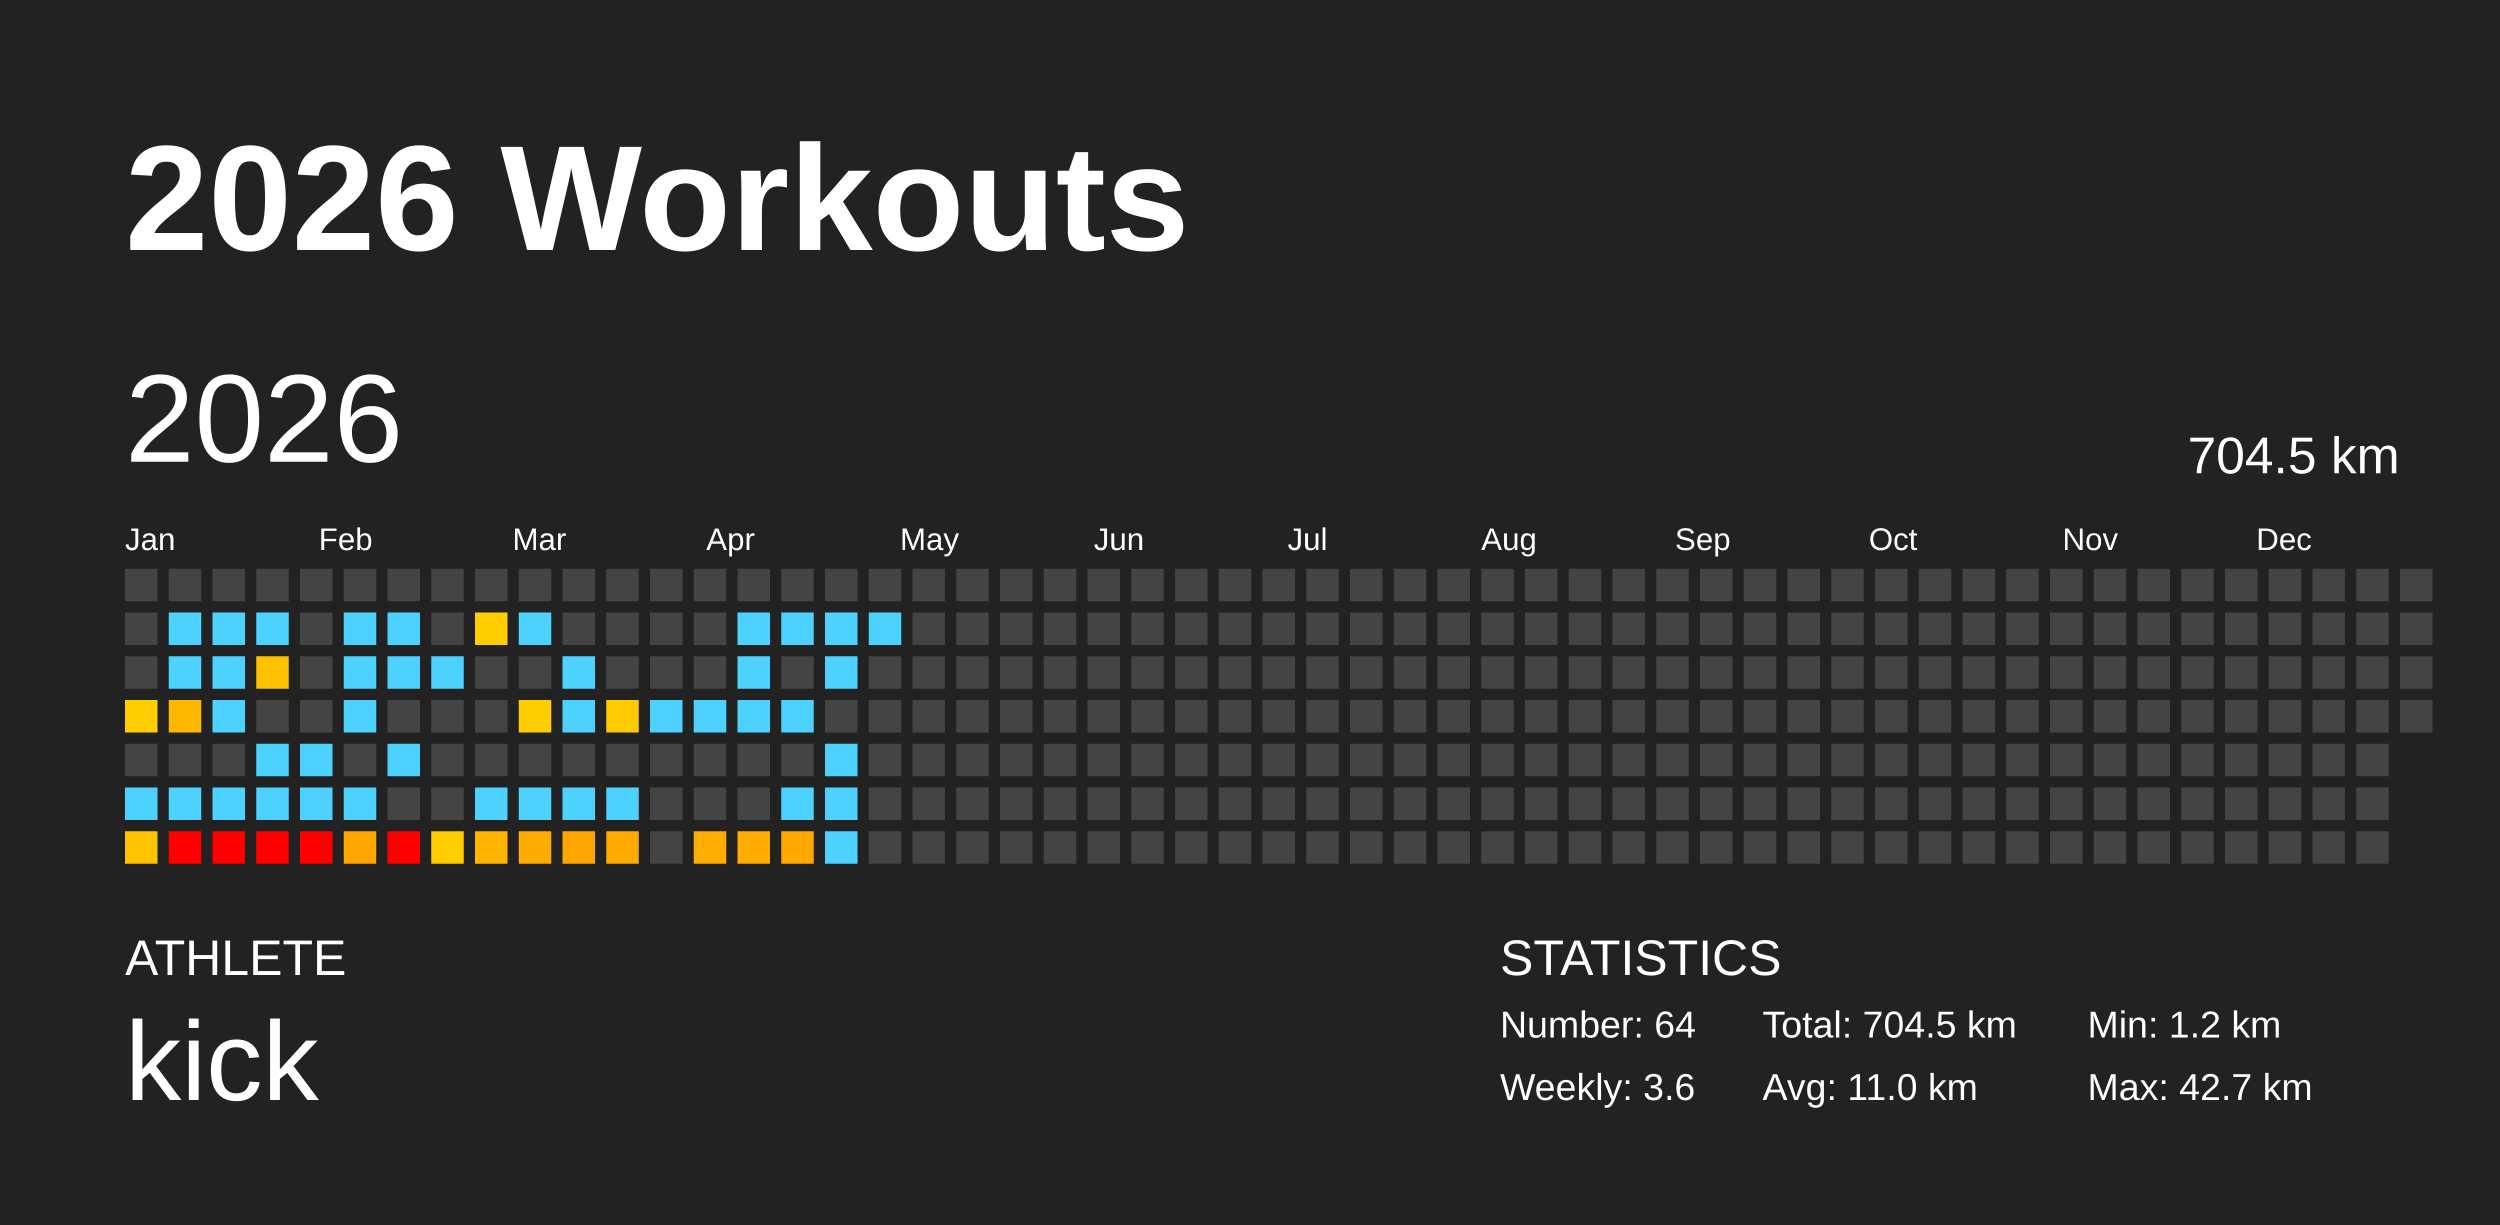
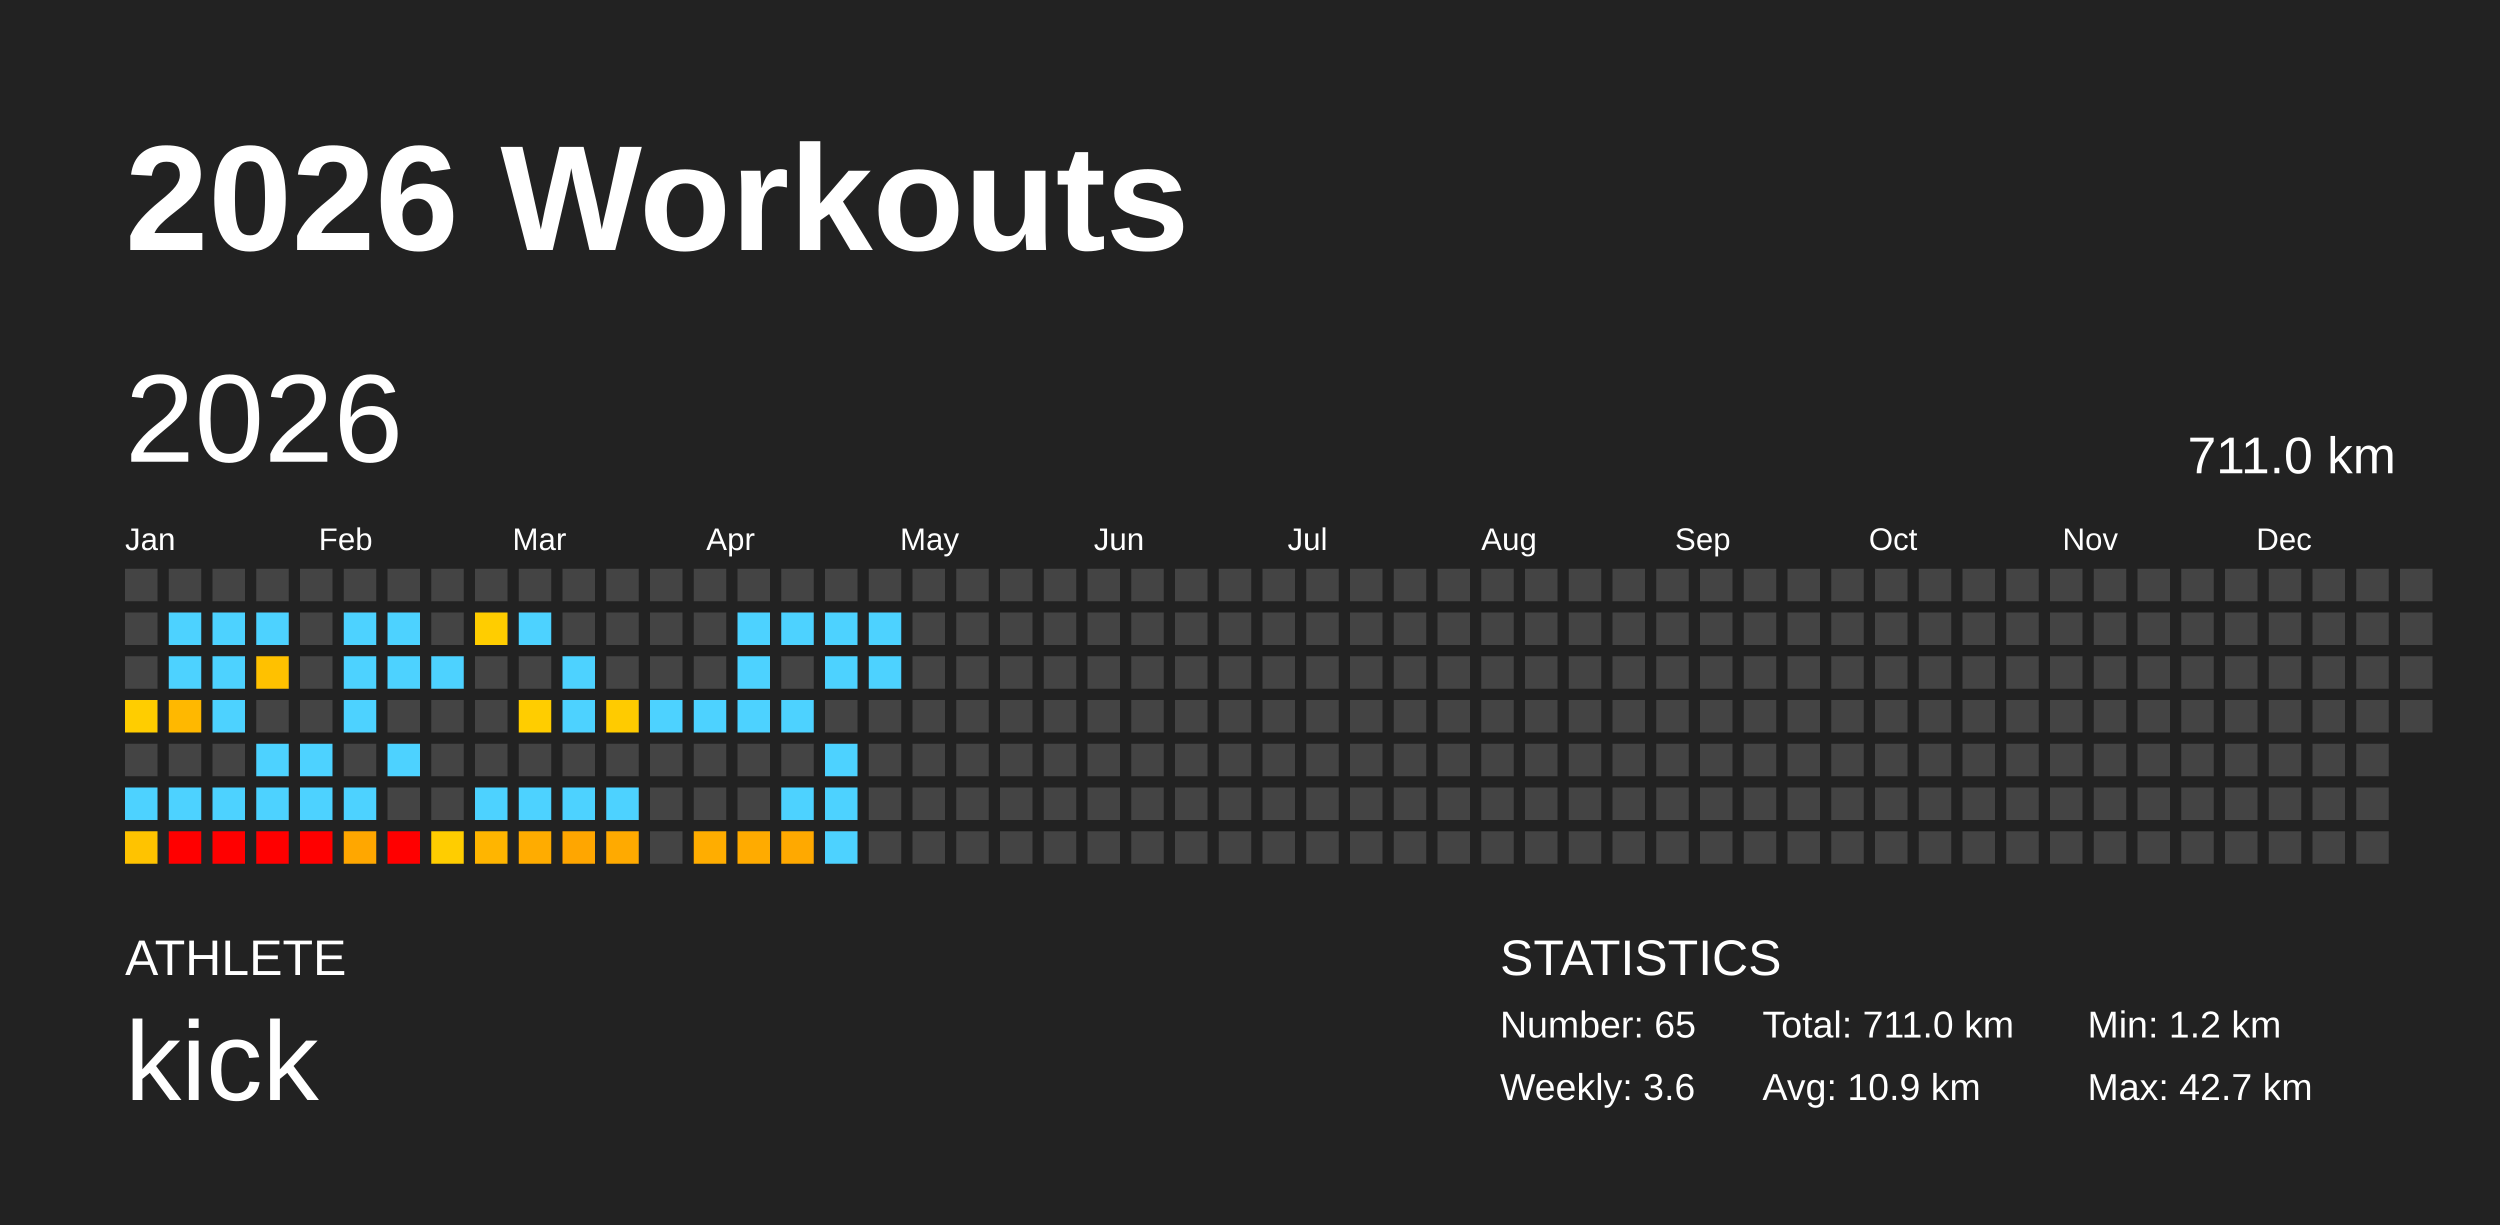
<svg xmlns="http://www.w3.org/2000/svg" baseProfile="full" height="98mm" version="1.1" viewBox="0,0,200,98" width="200mm">
  <defs />
  <rect fill="#222222" height="98" width="200" x="0" y="0" />
  <text fill="#FFFFFF" style="font-size:12px; font-family:Arial; font-weight:bold;" x="10" y="20">2026 Workouts</text>
  <text fill="#FFFFFF" style="font-size:4px; font-family:Arial" x="10" y="78">ATHLETE</text>
  <text fill="#FFFFFF" style="font-size:9px; font-family:Arial" x="10" y="88">kick</text>
  <text fill="#FFFFFF" style="font-size:4px; font-family:Arial" x="120" y="78">STATISTICS</text>
-   <text fill="#FFFFFF" style="font-size:3px; font-family:Arial" x="120" y="83">Number: 64</text>
+   <text fill="#FFFFFF" style="font-size:3px; font-family:Arial" x="120" y="83">Number: 65</text>
  <text fill="#FFFFFF" style="font-size:3px; font-family:Arial" x="120" y="88">Weekly: 3.6</text>
-   <text fill="#FFFFFF" style="font-size:3px; font-family:Arial" x="141" y="83">Total: 704.5 km</text>
-   <text fill="#FFFFFF" style="font-size:3px; font-family:Arial" x="141" y="88">Avg: 11.0 km</text>
+   <text fill="#FFFFFF" style="font-size:3px; font-family:Arial" x="141" y="83">Total: 711.0 km</text>
+   <text fill="#FFFFFF" style="font-size:3px; font-family:Arial" x="141" y="88">Avg: 10.9 km</text>
  <text fill="#FFFFFF" style="font-size:3px; font-family:Arial" x="167" y="83">Min: 1.2 km</text>
  <text fill="#FFFFFF" style="font-size:3px; font-family:Arial" x="167" y="88">Max: 42.7 km</text>
  <text dominant-baseline="hanging" fill="#FFFFFF" style="font-size:10.0px; font-family:Arial;" x="10" y="30">2026</text>
-   <text dominant-baseline="hanging" fill="#FFFFFF" style="font-size:4.125px; font-family:Arial;" x="175" y="35">704.5 km</text>
+   <text dominant-baseline="hanging" fill="#FFFFFF" style="font-size:4.125px; font-family:Arial;" x="175" y="35">711.0 km</text>
  <text fill="#FFFFFF" style="font-size:2.5px; font-family:Arial" x="10.0" y="44">Jan</text>
  <text fill="#FFFFFF" style="font-size:2.5px; font-family:Arial" x="25.5" y="44">Feb</text>
  <text fill="#FFFFFF" style="font-size:2.5px; font-family:Arial" x="41.0" y="44">Mar</text>
  <text fill="#FFFFFF" style="font-size:2.5px; font-family:Arial" x="56.5" y="44">Apr</text>
  <text fill="#FFFFFF" style="font-size:2.5px; font-family:Arial" x="72.0" y="44">May</text>
  <text fill="#FFFFFF" style="font-size:2.5px; font-family:Arial" x="87.5" y="44">Jun</text>
  <text fill="#FFFFFF" style="font-size:2.5px; font-family:Arial" x="103.0" y="44">Jul</text>
  <text fill="#FFFFFF" style="font-size:2.5px; font-family:Arial" x="118.5" y="44">Aug</text>
  <text fill="#FFFFFF" style="font-size:2.5px; font-family:Arial" x="134.0" y="44">Sep</text>
  <text fill="#FFFFFF" style="font-size:2.5px; font-family:Arial" x="149.5" y="44">Oct</text>
  <text fill="#FFFFFF" style="font-size:2.5px; font-family:Arial" x="165.0" y="44">Nov</text>
  <text fill="#FFFFFF" style="font-size:2.5px; font-family:Arial" x="180.5" y="44">Dec</text>
  <rect fill="#444444" height="2.6" width="2.6" x="10.0" y="45.5" />
  <rect fill="#444444" height="2.6" width="2.6" x="10.0" y="49.0" />
  <rect fill="#444444" height="2.6" width="2.6" x="10.0" y="52.5" />
  <rect fill="#ffcd00" height="2.6" width="2.6" x="10.0" y="56.0" />
  <rect fill="#444444" height="2.6" width="2.6" x="10.0" y="59.5" />
  <rect fill="#4dd2ff" height="2.6" width="2.6" x="10.0" y="63.0" />
  <rect fill="#ffc300" height="2.6" width="2.6" x="10.0" y="66.5" />
  <rect fill="#444444" height="2.6" width="2.6" x="13.5" y="45.5" />
  <rect fill="#4dd2ff" height="2.6" width="2.6" x="13.5" y="49.0" />
  <rect fill="#4dd2ff" height="2.6" width="2.6" x="13.5" y="52.5" />
  <rect fill="#ffb800" height="2.6" width="2.6" x="13.5" y="56.0" />
  <rect fill="#444444" height="2.6" width="2.6" x="13.5" y="59.5" />
  <rect fill="#4dd2ff" height="2.6" width="2.6" x="13.5" y="63.0" />
  <rect fill="red" height="2.6" width="2.6" x="13.5" y="66.5" />
  <rect fill="#444444" height="2.6" width="2.6" x="17.0" y="45.5" />
  <rect fill="#4dd2ff" height="2.6" width="2.6" x="17.0" y="49.0" />
  <rect fill="#4dd2ff" height="2.6" width="2.6" x="17.0" y="52.5" />
  <rect fill="#4dd2ff" height="2.6" width="2.6" x="17.0" y="56.0" />
  <rect fill="#444444" height="2.6" width="2.6" x="17.0" y="59.5" />
  <rect fill="#4dd2ff" height="2.6" width="2.6" x="17.0" y="63.0" />
  <rect fill="red" height="2.6" width="2.6" x="17.0" y="66.5" />
  <rect fill="#444444" height="2.6" width="2.6" x="20.5" y="45.5" />
  <rect fill="#4dd2ff" height="2.6" width="2.6" x="20.5" y="49.0" />
  <rect fill="#ffc100" height="2.6" width="2.6" x="20.5" y="52.5" />
  <rect fill="#444444" height="2.6" width="2.6" x="20.5" y="56.0" />
  <rect fill="#4dd2ff" height="2.6" width="2.6" x="20.5" y="59.5" />
  <rect fill="#4dd2ff" height="2.6" width="2.6" x="20.5" y="63.0" />
  <rect fill="red" height="2.6" width="2.6" x="20.5" y="66.5" />
  <rect fill="#444444" height="2.6" width="2.6" x="24.0" y="45.5" />
  <rect fill="#444444" height="2.6" width="2.6" x="24.0" y="49.0" />
  <rect fill="#444444" height="2.6" width="2.6" x="24.0" y="52.5" />
  <rect fill="#444444" height="2.6" width="2.6" x="24.0" y="56.0" />
  <rect fill="#4dd2ff" height="2.6" width="2.6" x="24.0" y="59.5" />
  <rect fill="#4dd2ff" height="2.6" width="2.6" x="24.0" y="63.0" />
  <rect fill="red" height="2.6" width="2.6" x="24.0" y="66.5" />
  <rect fill="#444444" height="2.6" width="2.6" x="27.5" y="45.5" />
  <rect fill="#4dd2ff" height="2.6" width="2.6" x="27.5" y="49.0" />
  <rect fill="#4dd2ff" height="2.6" width="2.6" x="27.5" y="52.5" />
  <rect fill="#4dd2ff" height="2.6" width="2.6" x="27.5" y="56.0" />
  <rect fill="#444444" height="2.6" width="2.6" x="27.5" y="59.5" />
  <rect fill="#4dd2ff" height="2.6" width="2.6" x="27.5" y="63.0" />
  <rect fill="#ffa700" height="2.6" width="2.6" x="27.5" y="66.5" />
  <rect fill="#444444" height="2.6" width="2.6" x="31.0" y="45.5" />
  <rect fill="#4dd2ff" height="2.6" width="2.6" x="31.0" y="49.0" />
  <rect fill="#4dd2ff" height="2.6" width="2.6" x="31.0" y="52.5" />
  <rect fill="#444444" height="2.6" width="2.6" x="31.0" y="56.0" />
  <rect fill="#4dd2ff" height="2.6" width="2.6" x="31.0" y="59.5" />
  <rect fill="#444444" height="2.6" width="2.6" x="31.0" y="63.0" />
  <rect fill="red" height="2.6" width="2.6" x="31.0" y="66.5" />
  <rect fill="#444444" height="2.6" width="2.6" x="34.5" y="45.5" />
  <rect fill="#444444" height="2.6" width="2.6" x="34.5" y="49.0" />
  <rect fill="#4dd2ff" height="2.6" width="2.6" x="34.5" y="52.5" />
  <rect fill="#444444" height="2.6" width="2.6" x="34.5" y="56.0" />
  <rect fill="#444444" height="2.6" width="2.6" x="34.5" y="59.5" />
  <rect fill="#444444" height="2.6" width="2.6" x="34.5" y="63.0" />
  <rect fill="#ffcd00" height="2.6" width="2.6" x="34.5" y="66.5" />
  <rect fill="#444444" height="2.6" width="2.6" x="38.0" y="45.5" />
  <rect fill="#ffcd00" height="2.6" width="2.6" x="38.0" y="49.0" />
  <rect fill="#444444" height="2.6" width="2.6" x="38.0" y="52.5" />
  <rect fill="#444444" height="2.6" width="2.6" x="38.0" y="56.0" />
  <rect fill="#444444" height="2.6" width="2.6" x="38.0" y="59.5" />
  <rect fill="#4dd2ff" height="2.6" width="2.6" x="38.0" y="63.0" />
  <rect fill="#ffb500" height="2.6" width="2.6" x="38.0" y="66.5" />
  <rect fill="#444444" height="2.6" width="2.6" x="41.5" y="45.5" />
  <rect fill="#4dd2ff" height="2.6" width="2.6" x="41.5" y="49.0" />
  <rect fill="#444444" height="2.6" width="2.6" x="41.5" y="52.5" />
  <rect fill="#ffcd00" height="2.6" width="2.6" x="41.5" y="56.0" />
  <rect fill="#444444" height="2.6" width="2.6" x="41.5" y="59.5" />
  <rect fill="#4dd2ff" height="2.6" width="2.6" x="41.5" y="63.0" />
  <rect fill="#ffac00" height="2.6" width="2.6" x="41.5" y="66.5" />
  <rect fill="#444444" height="2.6" width="2.6" x="45.0" y="45.5" />
  <rect fill="#444444" height="2.6" width="2.6" x="45.0" y="49.0" />
  <rect fill="#4dd2ff" height="2.6" width="2.6" x="45.0" y="52.5" />
  <rect fill="#4dd2ff" height="2.6" width="2.6" x="45.0" y="56.0" />
  <rect fill="#444444" height="2.6" width="2.6" x="45.0" y="59.5" />
  <rect fill="#4dd2ff" height="2.6" width="2.6" x="45.0" y="63.0" />
  <rect fill="#ffa600" height="2.6" width="2.6" x="45.0" y="66.5" />
  <rect fill="#444444" height="2.6" width="2.6" x="48.5" y="45.5" />
  <rect fill="#444444" height="2.6" width="2.6" x="48.5" y="49.0" />
  <rect fill="#444444" height="2.6" width="2.6" x="48.5" y="52.5" />
  <rect fill="#ffcb00" height="2.6" width="2.6" x="48.5" y="56.0" />
  <rect fill="#444444" height="2.6" width="2.6" x="48.5" y="59.5" />
  <rect fill="#4dd2ff" height="2.6" width="2.6" x="48.5" y="63.0" />
  <rect fill="#ffaa00" height="2.6" width="2.6" x="48.5" y="66.5" />
  <rect fill="#444444" height="2.6" width="2.6" x="52.0" y="45.5" />
  <rect fill="#444444" height="2.6" width="2.6" x="52.0" y="49.0" />
  <rect fill="#444444" height="2.6" width="2.6" x="52.0" y="52.5" />
  <rect fill="#4dd2ff" height="2.6" width="2.6" x="52.0" y="56.0" />
  <rect fill="#444444" height="2.6" width="2.6" x="52.0" y="59.5" />
  <rect fill="#444444" height="2.6" width="2.6" x="52.0" y="63.0" />
  <rect fill="#444444" height="2.6" width="2.6" x="52.0" y="66.5" />
  <rect fill="#444444" height="2.6" width="2.6" x="55.5" y="45.5" />
  <rect fill="#444444" height="2.6" width="2.6" x="55.5" y="49.0" />
  <rect fill="#444444" height="2.6" width="2.6" x="55.5" y="52.5" />
  <rect fill="#4dd2ff" height="2.6" width="2.6" x="55.5" y="56.0" />
  <rect fill="#444444" height="2.6" width="2.6" x="55.5" y="59.5" />
  <rect fill="#444444" height="2.6" width="2.6" x="55.5" y="63.0" />
  <rect fill="#ffad00" height="2.6" width="2.6" x="55.5" y="66.5" />
  <rect fill="#444444" height="2.6" width="2.6" x="59.0" y="45.5" />
  <rect fill="#4dd2ff" height="2.6" width="2.6" x="59.0" y="49.0" />
  <rect fill="#4dd2ff" height="2.6" width="2.6" x="59.0" y="52.5" />
  <rect fill="#4dd2ff" height="2.6" width="2.6" x="59.0" y="56.0" />
  <rect fill="#444444" height="2.6" width="2.6" x="59.0" y="59.5" />
  <rect fill="#444444" height="2.6" width="2.6" x="59.0" y="63.0" />
  <rect fill="#ffab00" height="2.6" width="2.6" x="59.0" y="66.5" />
  <rect fill="#444444" height="2.6" width="2.6" x="62.5" y="45.5" />
  <rect fill="#4dd2ff" height="2.6" width="2.6" x="62.5" y="49.0" />
  <rect fill="#444444" height="2.6" width="2.6" x="62.5" y="52.5" />
  <rect fill="#4dd2ff" height="2.6" width="2.6" x="62.5" y="56.0" />
  <rect fill="#444444" height="2.6" width="2.6" x="62.5" y="59.5" />
  <rect fill="#4dd2ff" height="2.6" width="2.6" x="62.5" y="63.0" />
  <rect fill="#ffa900" height="2.6" width="2.6" x="62.5" y="66.5" />
  <rect fill="#444444" height="2.6" width="2.6" x="66.0" y="45.5" />
  <rect fill="#4dd2ff" height="2.6" width="2.6" x="66.0" y="49.0" />
  <rect fill="#4dd2ff" height="2.6" width="2.6" x="66.0" y="52.5" />
  <rect fill="#444444" height="2.6" width="2.6" x="66.0" y="56.0" />
  <rect fill="#4dd2ff" height="2.6" width="2.6" x="66.0" y="59.5" />
  <rect fill="#4dd2ff" height="2.6" width="2.6" x="66.0" y="63.0" />
  <rect fill="#4dd2ff" height="2.6" width="2.6" x="66.0" y="66.5" />
  <rect fill="#444444" height="2.6" width="2.6" x="69.5" y="45.5" />
  <rect fill="#4dd2ff" height="2.6" width="2.6" x="69.5" y="49.0" />
-   <rect fill="#444444" height="2.6" width="2.6" x="69.5" y="52.5" />
+   <rect fill="#4dd2ff" height="2.6" width="2.6" x="69.5" y="52.5" />
  <rect fill="#444444" height="2.6" width="2.6" x="69.5" y="56.0" />
  <rect fill="#444444" height="2.6" width="2.6" x="69.5" y="59.5" />
  <rect fill="#444444" height="2.6" width="2.6" x="69.5" y="63.0" />
  <rect fill="#444444" height="2.6" width="2.6" x="69.5" y="66.5" />
  <rect fill="#444444" height="2.6" width="2.6" x="73.0" y="45.5" />
  <rect fill="#444444" height="2.6" width="2.6" x="73.0" y="49.0" />
  <rect fill="#444444" height="2.6" width="2.6" x="73.0" y="52.5" />
  <rect fill="#444444" height="2.6" width="2.6" x="73.0" y="56.0" />
  <rect fill="#444444" height="2.6" width="2.6" x="73.0" y="59.5" />
  <rect fill="#444444" height="2.6" width="2.6" x="73.0" y="63.0" />
  <rect fill="#444444" height="2.6" width="2.6" x="73.0" y="66.5" />
  <rect fill="#444444" height="2.6" width="2.6" x="76.5" y="45.5" />
  <rect fill="#444444" height="2.6" width="2.6" x="76.5" y="49.0" />
  <rect fill="#444444" height="2.6" width="2.6" x="76.5" y="52.5" />
  <rect fill="#444444" height="2.6" width="2.6" x="76.5" y="56.0" />
  <rect fill="#444444" height="2.6" width="2.6" x="76.5" y="59.5" />
  <rect fill="#444444" height="2.6" width="2.6" x="76.5" y="63.0" />
  <rect fill="#444444" height="2.6" width="2.6" x="76.5" y="66.5" />
  <rect fill="#444444" height="2.6" width="2.6" x="80.0" y="45.5" />
  <rect fill="#444444" height="2.6" width="2.6" x="80.0" y="49.0" />
  <rect fill="#444444" height="2.6" width="2.6" x="80.0" y="52.5" />
  <rect fill="#444444" height="2.6" width="2.6" x="80.0" y="56.0" />
  <rect fill="#444444" height="2.6" width="2.6" x="80.0" y="59.5" />
  <rect fill="#444444" height="2.6" width="2.6" x="80.0" y="63.0" />
  <rect fill="#444444" height="2.6" width="2.6" x="80.0" y="66.5" />
  <rect fill="#444444" height="2.6" width="2.6" x="83.5" y="45.5" />
  <rect fill="#444444" height="2.6" width="2.6" x="83.5" y="49.0" />
  <rect fill="#444444" height="2.6" width="2.6" x="83.5" y="52.5" />
  <rect fill="#444444" height="2.6" width="2.6" x="83.5" y="56.0" />
  <rect fill="#444444" height="2.6" width="2.6" x="83.5" y="59.5" />
  <rect fill="#444444" height="2.6" width="2.6" x="83.5" y="63.0" />
  <rect fill="#444444" height="2.6" width="2.6" x="83.5" y="66.5" />
  <rect fill="#444444" height="2.6" width="2.6" x="87.0" y="45.5" />
  <rect fill="#444444" height="2.6" width="2.6" x="87.0" y="49.0" />
  <rect fill="#444444" height="2.6" width="2.6" x="87.0" y="52.5" />
  <rect fill="#444444" height="2.6" width="2.6" x="87.0" y="56.0" />
  <rect fill="#444444" height="2.6" width="2.6" x="87.0" y="59.5" />
  <rect fill="#444444" height="2.6" width="2.6" x="87.0" y="63.0" />
  <rect fill="#444444" height="2.6" width="2.6" x="87.0" y="66.5" />
  <rect fill="#444444" height="2.6" width="2.6" x="90.5" y="45.5" />
  <rect fill="#444444" height="2.6" width="2.6" x="90.5" y="49.0" />
  <rect fill="#444444" height="2.6" width="2.6" x="90.5" y="52.5" />
  <rect fill="#444444" height="2.6" width="2.6" x="90.5" y="56.0" />
  <rect fill="#444444" height="2.6" width="2.6" x="90.5" y="59.5" />
  <rect fill="#444444" height="2.6" width="2.6" x="90.5" y="63.0" />
  <rect fill="#444444" height="2.6" width="2.6" x="90.5" y="66.5" />
  <rect fill="#444444" height="2.6" width="2.6" x="94.0" y="45.5" />
  <rect fill="#444444" height="2.6" width="2.6" x="94.0" y="49.0" />
  <rect fill="#444444" height="2.6" width="2.6" x="94.0" y="52.5" />
  <rect fill="#444444" height="2.6" width="2.6" x="94.0" y="56.0" />
  <rect fill="#444444" height="2.6" width="2.6" x="94.0" y="59.5" />
  <rect fill="#444444" height="2.6" width="2.6" x="94.0" y="63.0" />
  <rect fill="#444444" height="2.6" width="2.6" x="94.0" y="66.5" />
  <rect fill="#444444" height="2.6" width="2.6" x="97.5" y="45.5" />
  <rect fill="#444444" height="2.6" width="2.6" x="97.5" y="49.0" />
  <rect fill="#444444" height="2.6" width="2.6" x="97.5" y="52.5" />
  <rect fill="#444444" height="2.6" width="2.6" x="97.5" y="56.0" />
  <rect fill="#444444" height="2.6" width="2.6" x="97.5" y="59.5" />
  <rect fill="#444444" height="2.6" width="2.6" x="97.5" y="63.0" />
  <rect fill="#444444" height="2.6" width="2.6" x="97.5" y="66.5" />
  <rect fill="#444444" height="2.6" width="2.6" x="101.0" y="45.5" />
  <rect fill="#444444" height="2.6" width="2.6" x="101.0" y="49.0" />
  <rect fill="#444444" height="2.6" width="2.6" x="101.0" y="52.5" />
  <rect fill="#444444" height="2.6" width="2.6" x="101.0" y="56.0" />
  <rect fill="#444444" height="2.6" width="2.6" x="101.0" y="59.5" />
  <rect fill="#444444" height="2.6" width="2.6" x="101.0" y="63.0" />
  <rect fill="#444444" height="2.6" width="2.6" x="101.0" y="66.5" />
  <rect fill="#444444" height="2.6" width="2.6" x="104.5" y="45.5" />
  <rect fill="#444444" height="2.6" width="2.6" x="104.5" y="49.0" />
  <rect fill="#444444" height="2.6" width="2.6" x="104.5" y="52.5" />
  <rect fill="#444444" height="2.6" width="2.6" x="104.5" y="56.0" />
  <rect fill="#444444" height="2.6" width="2.6" x="104.5" y="59.5" />
  <rect fill="#444444" height="2.6" width="2.6" x="104.5" y="63.0" />
  <rect fill="#444444" height="2.6" width="2.6" x="104.5" y="66.5" />
  <rect fill="#444444" height="2.6" width="2.6" x="108.0" y="45.5" />
  <rect fill="#444444" height="2.6" width="2.6" x="108.0" y="49.0" />
  <rect fill="#444444" height="2.6" width="2.6" x="108.0" y="52.5" />
  <rect fill="#444444" height="2.6" width="2.6" x="108.0" y="56.0" />
  <rect fill="#444444" height="2.6" width="2.6" x="108.0" y="59.5" />
  <rect fill="#444444" height="2.6" width="2.6" x="108.0" y="63.0" />
  <rect fill="#444444" height="2.6" width="2.6" x="108.0" y="66.5" />
  <rect fill="#444444" height="2.6" width="2.6" x="111.5" y="45.5" />
  <rect fill="#444444" height="2.6" width="2.6" x="111.5" y="49.0" />
  <rect fill="#444444" height="2.6" width="2.6" x="111.5" y="52.5" />
  <rect fill="#444444" height="2.6" width="2.6" x="111.5" y="56.0" />
  <rect fill="#444444" height="2.6" width="2.6" x="111.5" y="59.5" />
  <rect fill="#444444" height="2.6" width="2.6" x="111.5" y="63.0" />
  <rect fill="#444444" height="2.6" width="2.6" x="111.5" y="66.5" />
  <rect fill="#444444" height="2.6" width="2.6" x="115.0" y="45.5" />
  <rect fill="#444444" height="2.6" width="2.6" x="115.0" y="49.0" />
  <rect fill="#444444" height="2.6" width="2.6" x="115.0" y="52.5" />
  <rect fill="#444444" height="2.6" width="2.6" x="115.0" y="56.0" />
  <rect fill="#444444" height="2.6" width="2.6" x="115.0" y="59.5" />
  <rect fill="#444444" height="2.6" width="2.6" x="115.0" y="63.0" />
  <rect fill="#444444" height="2.6" width="2.6" x="115.0" y="66.5" />
  <rect fill="#444444" height="2.6" width="2.6" x="118.5" y="45.5" />
  <rect fill="#444444" height="2.6" width="2.6" x="118.5" y="49.0" />
  <rect fill="#444444" height="2.6" width="2.6" x="118.5" y="52.5" />
  <rect fill="#444444" height="2.6" width="2.6" x="118.5" y="56.0" />
  <rect fill="#444444" height="2.6" width="2.6" x="118.5" y="59.5" />
  <rect fill="#444444" height="2.6" width="2.6" x="118.5" y="63.0" />
  <rect fill="#444444" height="2.6" width="2.6" x="118.5" y="66.5" />
  <rect fill="#444444" height="2.6" width="2.6" x="122.0" y="45.5" />
  <rect fill="#444444" height="2.6" width="2.6" x="122.0" y="49.0" />
  <rect fill="#444444" height="2.6" width="2.6" x="122.0" y="52.5" />
  <rect fill="#444444" height="2.6" width="2.6" x="122.0" y="56.0" />
  <rect fill="#444444" height="2.6" width="2.6" x="122.0" y="59.5" />
  <rect fill="#444444" height="2.6" width="2.6" x="122.0" y="63.0" />
  <rect fill="#444444" height="2.6" width="2.6" x="122.0" y="66.5" />
  <rect fill="#444444" height="2.6" width="2.6" x="125.5" y="45.5" />
  <rect fill="#444444" height="2.6" width="2.6" x="125.5" y="49.0" />
  <rect fill="#444444" height="2.6" width="2.6" x="125.5" y="52.5" />
  <rect fill="#444444" height="2.6" width="2.6" x="125.5" y="56.0" />
  <rect fill="#444444" height="2.6" width="2.6" x="125.5" y="59.5" />
  <rect fill="#444444" height="2.6" width="2.6" x="125.5" y="63.0" />
  <rect fill="#444444" height="2.6" width="2.6" x="125.5" y="66.5" />
  <rect fill="#444444" height="2.6" width="2.6" x="129.0" y="45.5" />
  <rect fill="#444444" height="2.6" width="2.6" x="129.0" y="49.0" />
  <rect fill="#444444" height="2.6" width="2.6" x="129.0" y="52.5" />
  <rect fill="#444444" height="2.6" width="2.6" x="129.0" y="56.0" />
  <rect fill="#444444" height="2.6" width="2.6" x="129.0" y="59.5" />
  <rect fill="#444444" height="2.6" width="2.6" x="129.0" y="63.0" />
  <rect fill="#444444" height="2.6" width="2.6" x="129.0" y="66.5" />
  <rect fill="#444444" height="2.6" width="2.6" x="132.5" y="45.5" />
  <rect fill="#444444" height="2.6" width="2.6" x="132.5" y="49.0" />
  <rect fill="#444444" height="2.6" width="2.6" x="132.5" y="52.5" />
  <rect fill="#444444" height="2.6" width="2.6" x="132.5" y="56.0" />
  <rect fill="#444444" height="2.6" width="2.6" x="132.5" y="59.5" />
  <rect fill="#444444" height="2.6" width="2.6" x="132.5" y="63.0" />
  <rect fill="#444444" height="2.6" width="2.6" x="132.5" y="66.5" />
  <rect fill="#444444" height="2.6" width="2.6" x="136.0" y="45.5" />
  <rect fill="#444444" height="2.6" width="2.6" x="136.0" y="49.0" />
  <rect fill="#444444" height="2.6" width="2.6" x="136.0" y="52.5" />
  <rect fill="#444444" height="2.6" width="2.6" x="136.0" y="56.0" />
  <rect fill="#444444" height="2.6" width="2.6" x="136.0" y="59.5" />
  <rect fill="#444444" height="2.6" width="2.6" x="136.0" y="63.0" />
  <rect fill="#444444" height="2.6" width="2.6" x="136.0" y="66.5" />
  <rect fill="#444444" height="2.6" width="2.6" x="139.5" y="45.5" />
  <rect fill="#444444" height="2.6" width="2.6" x="139.5" y="49.0" />
  <rect fill="#444444" height="2.6" width="2.6" x="139.5" y="52.5" />
  <rect fill="#444444" height="2.6" width="2.6" x="139.5" y="56.0" />
  <rect fill="#444444" height="2.6" width="2.6" x="139.5" y="59.5" />
  <rect fill="#444444" height="2.6" width="2.6" x="139.5" y="63.0" />
  <rect fill="#444444" height="2.6" width="2.6" x="139.5" y="66.5" />
  <rect fill="#444444" height="2.6" width="2.6" x="143.0" y="45.5" />
  <rect fill="#444444" height="2.6" width="2.6" x="143.0" y="49.0" />
  <rect fill="#444444" height="2.6" width="2.6" x="143.0" y="52.5" />
  <rect fill="#444444" height="2.6" width="2.6" x="143.0" y="56.0" />
  <rect fill="#444444" height="2.6" width="2.6" x="143.0" y="59.5" />
  <rect fill="#444444" height="2.6" width="2.6" x="143.0" y="63.0" />
  <rect fill="#444444" height="2.6" width="2.6" x="143.0" y="66.5" />
  <rect fill="#444444" height="2.6" width="2.6" x="146.5" y="45.5" />
  <rect fill="#444444" height="2.6" width="2.6" x="146.5" y="49.0" />
  <rect fill="#444444" height="2.6" width="2.6" x="146.5" y="52.5" />
  <rect fill="#444444" height="2.6" width="2.6" x="146.5" y="56.0" />
  <rect fill="#444444" height="2.6" width="2.6" x="146.5" y="59.5" />
  <rect fill="#444444" height="2.6" width="2.6" x="146.5" y="63.0" />
  <rect fill="#444444" height="2.6" width="2.6" x="146.5" y="66.5" />
  <rect fill="#444444" height="2.6" width="2.6" x="150.0" y="45.5" />
  <rect fill="#444444" height="2.6" width="2.6" x="150.0" y="49.0" />
  <rect fill="#444444" height="2.6" width="2.6" x="150.0" y="52.5" />
  <rect fill="#444444" height="2.6" width="2.6" x="150.0" y="56.0" />
  <rect fill="#444444" height="2.6" width="2.6" x="150.0" y="59.5" />
  <rect fill="#444444" height="2.6" width="2.6" x="150.0" y="63.0" />
  <rect fill="#444444" height="2.6" width="2.6" x="150.0" y="66.5" />
  <rect fill="#444444" height="2.6" width="2.6" x="153.5" y="45.5" />
  <rect fill="#444444" height="2.6" width="2.6" x="153.5" y="49.0" />
  <rect fill="#444444" height="2.6" width="2.6" x="153.5" y="52.5" />
  <rect fill="#444444" height="2.6" width="2.6" x="153.5" y="56.0" />
  <rect fill="#444444" height="2.6" width="2.6" x="153.5" y="59.5" />
  <rect fill="#444444" height="2.6" width="2.6" x="153.5" y="63.0" />
  <rect fill="#444444" height="2.6" width="2.6" x="153.5" y="66.5" />
  <rect fill="#444444" height="2.6" width="2.6" x="157.0" y="45.5" />
  <rect fill="#444444" height="2.6" width="2.6" x="157.0" y="49.0" />
  <rect fill="#444444" height="2.6" width="2.6" x="157.0" y="52.5" />
  <rect fill="#444444" height="2.6" width="2.6" x="157.0" y="56.0" />
  <rect fill="#444444" height="2.6" width="2.6" x="157.0" y="59.5" />
  <rect fill="#444444" height="2.6" width="2.6" x="157.0" y="63.0" />
  <rect fill="#444444" height="2.6" width="2.6" x="157.0" y="66.5" />
  <rect fill="#444444" height="2.6" width="2.6" x="160.5" y="45.5" />
  <rect fill="#444444" height="2.6" width="2.6" x="160.5" y="49.0" />
  <rect fill="#444444" height="2.6" width="2.6" x="160.5" y="52.5" />
  <rect fill="#444444" height="2.6" width="2.6" x="160.5" y="56.0" />
  <rect fill="#444444" height="2.6" width="2.6" x="160.5" y="59.5" />
  <rect fill="#444444" height="2.6" width="2.6" x="160.5" y="63.0" />
  <rect fill="#444444" height="2.6" width="2.6" x="160.5" y="66.5" />
  <rect fill="#444444" height="2.6" width="2.6" x="164.0" y="45.5" />
  <rect fill="#444444" height="2.6" width="2.6" x="164.0" y="49.0" />
  <rect fill="#444444" height="2.6" width="2.6" x="164.0" y="52.5" />
  <rect fill="#444444" height="2.6" width="2.6" x="164.0" y="56.0" />
  <rect fill="#444444" height="2.6" width="2.6" x="164.0" y="59.5" />
  <rect fill="#444444" height="2.6" width="2.6" x="164.0" y="63.0" />
  <rect fill="#444444" height="2.6" width="2.6" x="164.0" y="66.5" />
  <rect fill="#444444" height="2.6" width="2.6" x="167.5" y="45.5" />
  <rect fill="#444444" height="2.6" width="2.6" x="167.5" y="49.0" />
  <rect fill="#444444" height="2.6" width="2.6" x="167.5" y="52.5" />
  <rect fill="#444444" height="2.6" width="2.6" x="167.5" y="56.0" />
  <rect fill="#444444" height="2.6" width="2.6" x="167.5" y="59.5" />
  <rect fill="#444444" height="2.6" width="2.6" x="167.5" y="63.0" />
  <rect fill="#444444" height="2.6" width="2.6" x="167.5" y="66.5" />
  <rect fill="#444444" height="2.6" width="2.6" x="171.0" y="45.5" />
  <rect fill="#444444" height="2.6" width="2.6" x="171.0" y="49.0" />
  <rect fill="#444444" height="2.6" width="2.6" x="171.0" y="52.5" />
  <rect fill="#444444" height="2.6" width="2.6" x="171.0" y="56.0" />
  <rect fill="#444444" height="2.6" width="2.6" x="171.0" y="59.5" />
  <rect fill="#444444" height="2.6" width="2.6" x="171.0" y="63.0" />
  <rect fill="#444444" height="2.6" width="2.6" x="171.0" y="66.5" />
  <rect fill="#444444" height="2.6" width="2.6" x="174.5" y="45.5" />
  <rect fill="#444444" height="2.6" width="2.6" x="174.5" y="49.0" />
  <rect fill="#444444" height="2.6" width="2.6" x="174.5" y="52.5" />
  <rect fill="#444444" height="2.6" width="2.6" x="174.5" y="56.0" />
  <rect fill="#444444" height="2.6" width="2.6" x="174.5" y="59.5" />
  <rect fill="#444444" height="2.6" width="2.6" x="174.5" y="63.0" />
  <rect fill="#444444" height="2.6" width="2.6" x="174.5" y="66.5" />
  <rect fill="#444444" height="2.6" width="2.6" x="178.0" y="45.5" />
  <rect fill="#444444" height="2.6" width="2.6" x="178.0" y="49.0" />
  <rect fill="#444444" height="2.6" width="2.6" x="178.0" y="52.5" />
  <rect fill="#444444" height="2.6" width="2.6" x="178.0" y="56.0" />
  <rect fill="#444444" height="2.6" width="2.6" x="178.0" y="59.5" />
  <rect fill="#444444" height="2.6" width="2.6" x="178.0" y="63.0" />
  <rect fill="#444444" height="2.6" width="2.6" x="178.0" y="66.5" />
  <rect fill="#444444" height="2.6" width="2.6" x="181.5" y="45.5" />
  <rect fill="#444444" height="2.6" width="2.6" x="181.5" y="49.0" />
  <rect fill="#444444" height="2.6" width="2.6" x="181.5" y="52.5" />
  <rect fill="#444444" height="2.6" width="2.6" x="181.5" y="56.0" />
  <rect fill="#444444" height="2.6" width="2.6" x="181.5" y="59.5" />
  <rect fill="#444444" height="2.6" width="2.6" x="181.5" y="63.0" />
  <rect fill="#444444" height="2.6" width="2.6" x="181.5" y="66.5" />
  <rect fill="#444444" height="2.6" width="2.6" x="185.0" y="45.5" />
  <rect fill="#444444" height="2.6" width="2.6" x="185.0" y="49.0" />
  <rect fill="#444444" height="2.6" width="2.6" x="185.0" y="52.5" />
  <rect fill="#444444" height="2.6" width="2.6" x="185.0" y="56.0" />
  <rect fill="#444444" height="2.6" width="2.6" x="185.0" y="59.5" />
  <rect fill="#444444" height="2.6" width="2.6" x="185.0" y="63.0" />
  <rect fill="#444444" height="2.6" width="2.6" x="185.0" y="66.5" />
  <rect fill="#444444" height="2.6" width="2.6" x="188.5" y="45.5" />
  <rect fill="#444444" height="2.6" width="2.6" x="188.5" y="49.0" />
  <rect fill="#444444" height="2.6" width="2.6" x="188.5" y="52.5" />
  <rect fill="#444444" height="2.6" width="2.6" x="188.5" y="56.0" />
  <rect fill="#444444" height="2.6" width="2.6" x="188.5" y="59.5" />
  <rect fill="#444444" height="2.6" width="2.6" x="188.5" y="63.0" />
  <rect fill="#444444" height="2.6" width="2.6" x="188.5" y="66.5" />
  <rect fill="#444444" height="2.6" width="2.6" x="192.0" y="45.5" />
  <rect fill="#444444" height="2.6" width="2.6" x="192.0" y="49.0" />
  <rect fill="#444444" height="2.6" width="2.6" x="192.0" y="52.5" />
  <rect fill="#444444" height="2.6" width="2.6" x="192.0" y="56.0" />
</svg>
